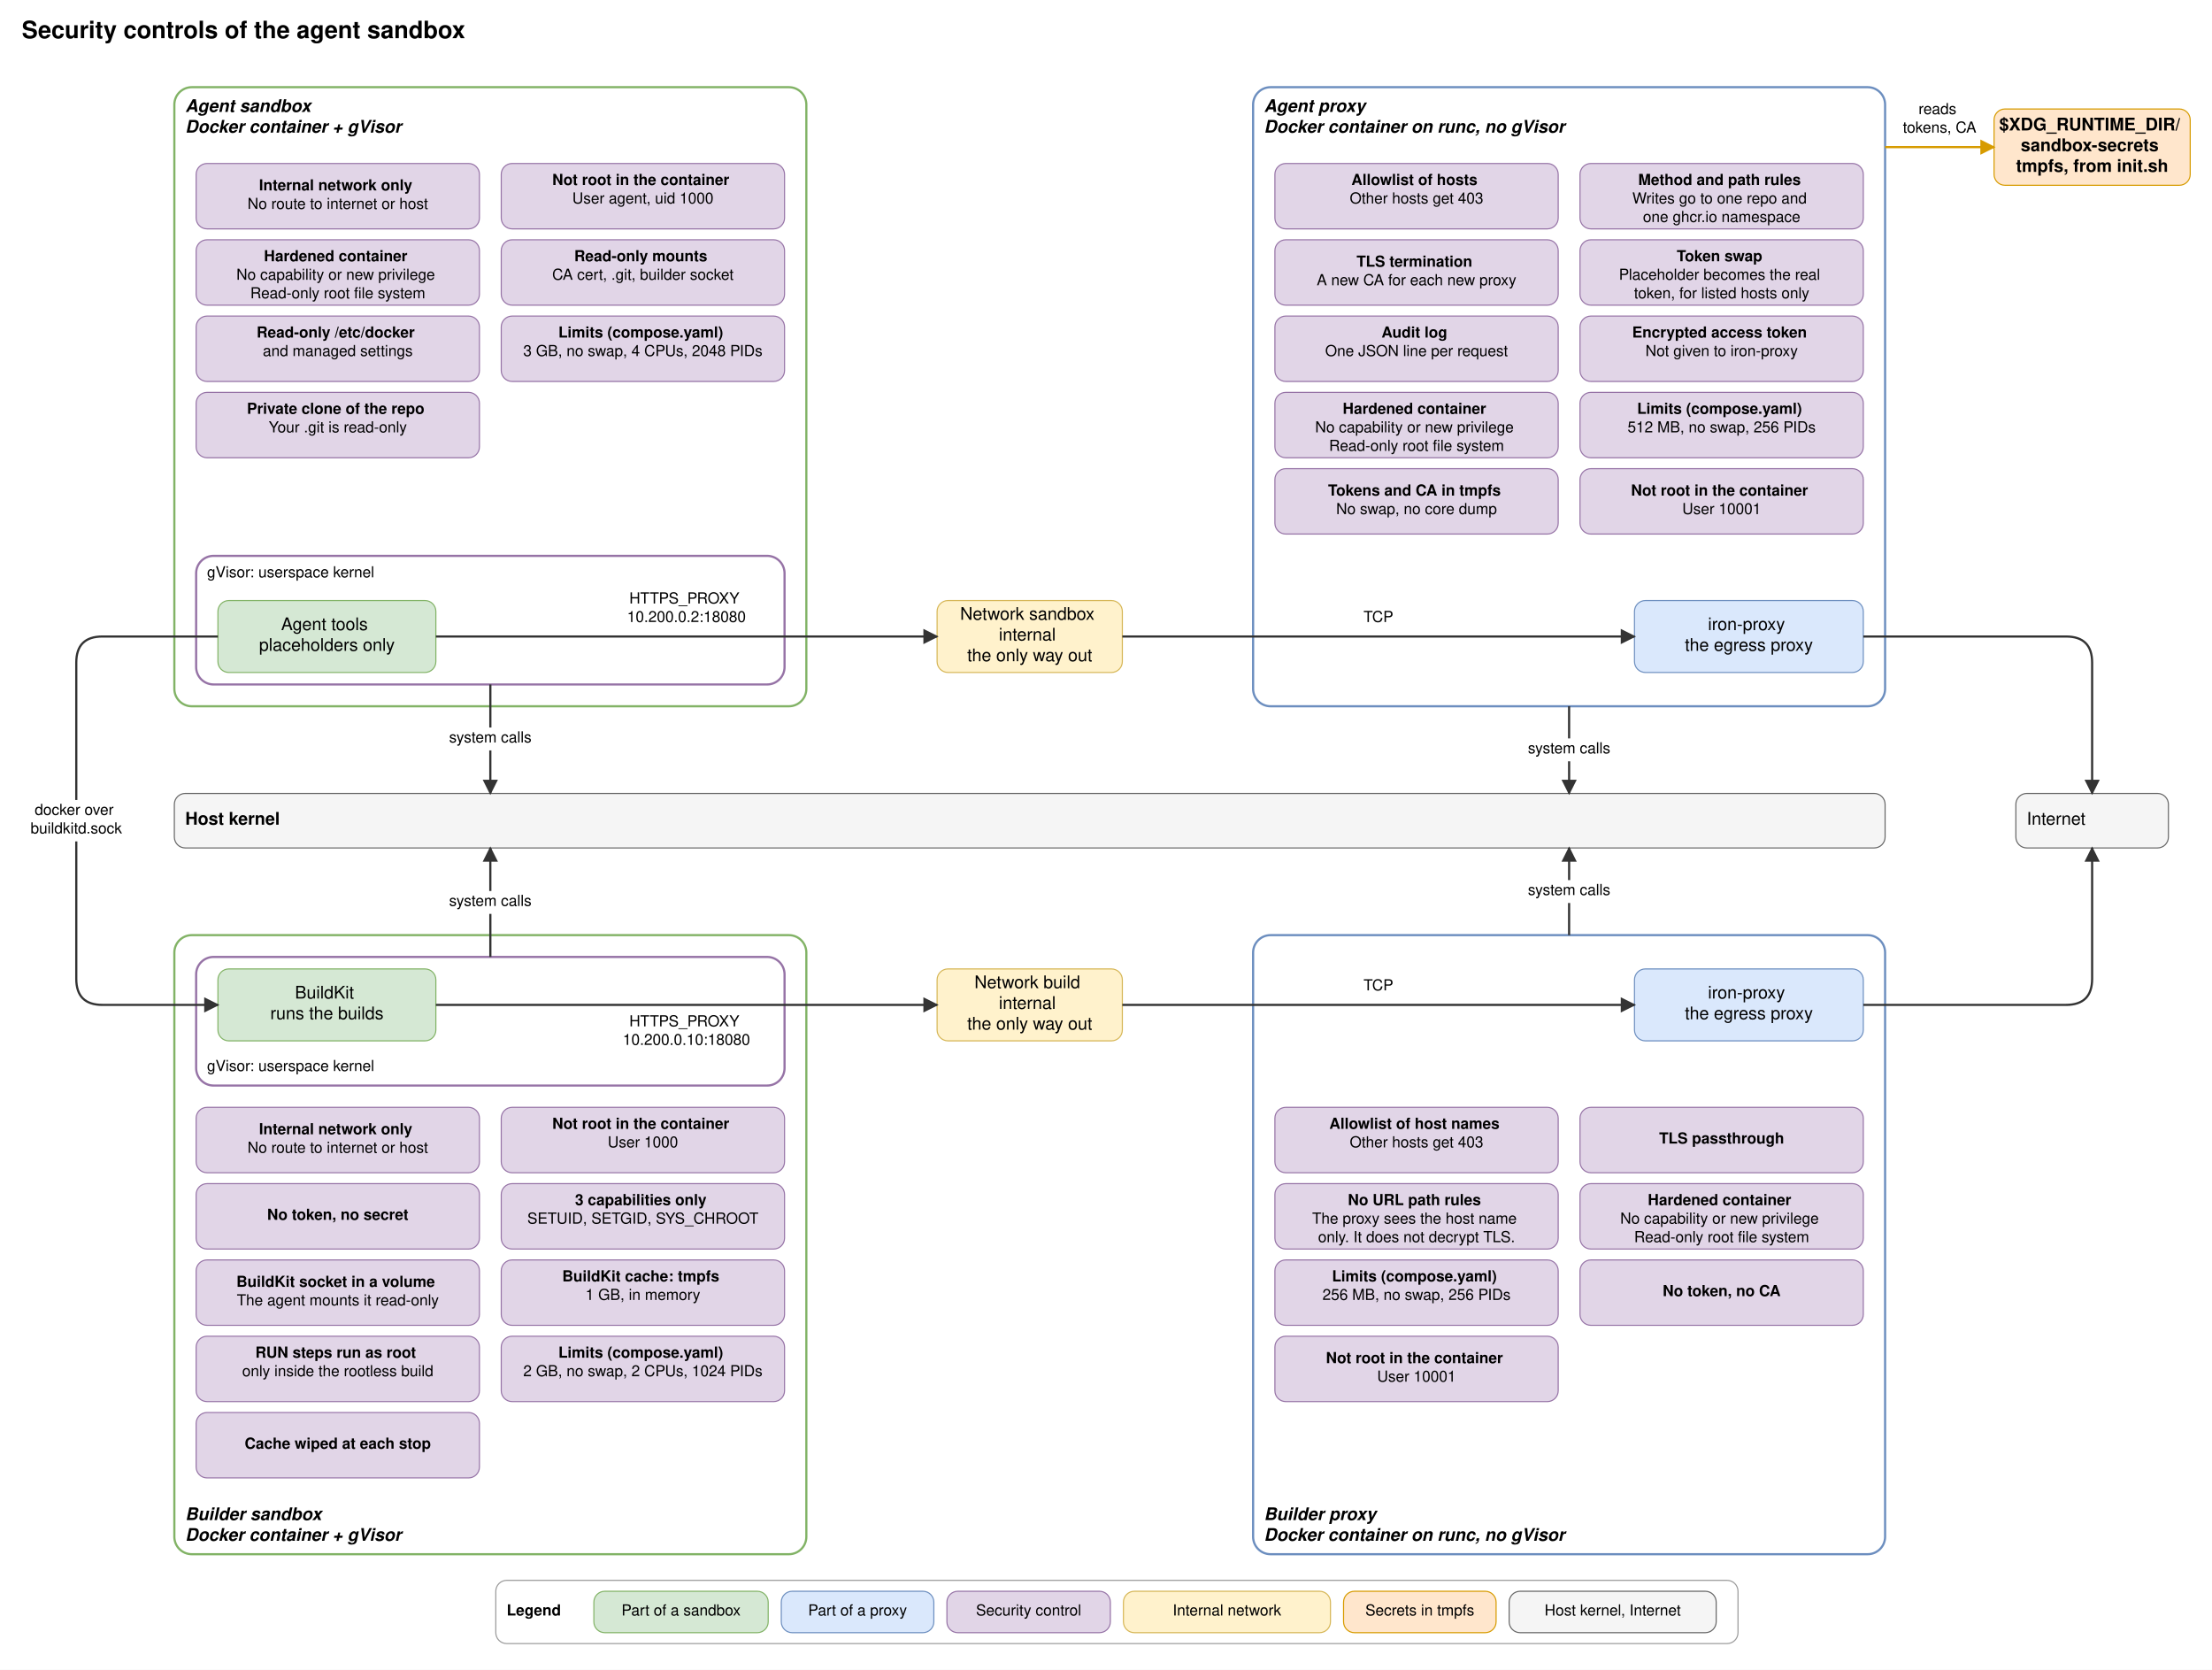
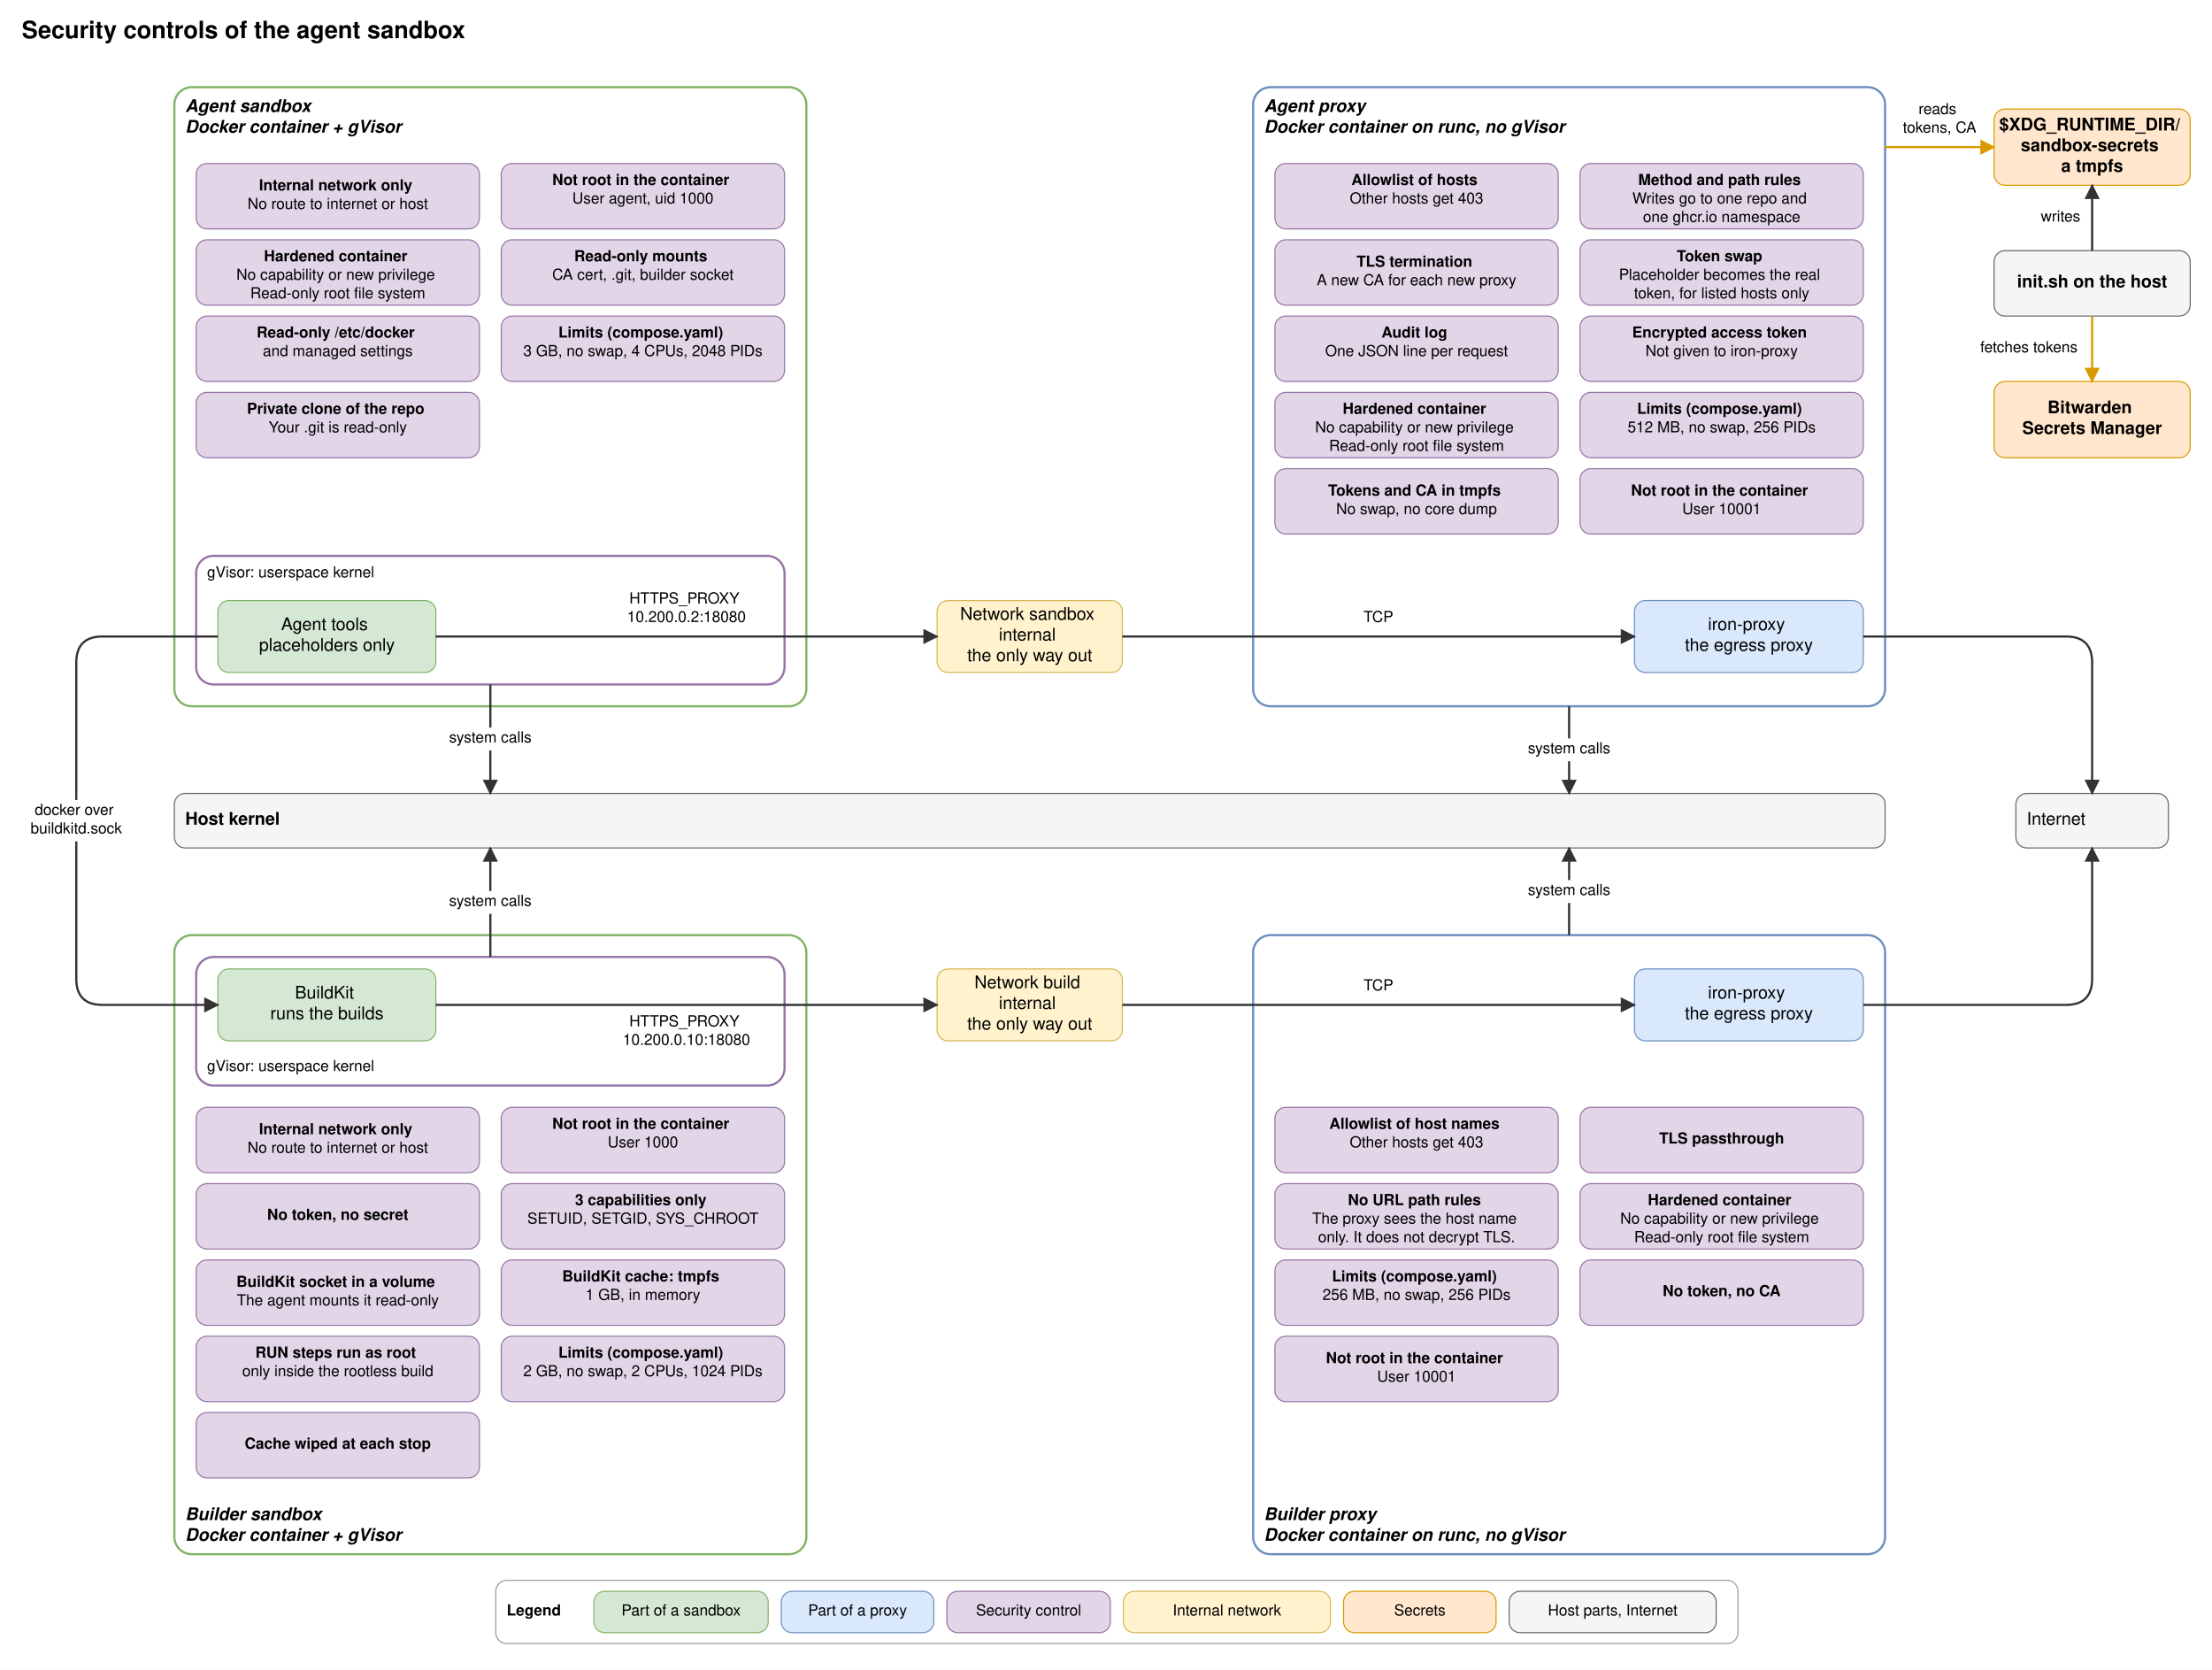
<svg xmlns="http://www.w3.org/2000/svg" width="2030" height="1532" viewBox="0 0 2030 1532" font-family="Helvetica, Arial, sans-serif" fill="#000000">
  <defs>
    <marker id="m333333" viewBox="0 0 10 10" refX="9" refY="5" markerWidth="7" markerHeight="7" markerUnits="strokeWidth" orient="auto">
      <path d="M0 0 L10 5 L0 10 z" fill="#333333" />
    </marker>
    <marker id="md79b00" viewBox="0 0 10 10" refX="9" refY="5" markerWidth="7" markerHeight="7" markerUnits="strokeWidth" orient="auto">
      <path d="M0 0 L10 5 L0 10 z" fill="#d79b00" />
    </marker>
  </defs>
  <rect width="2030" height="1532" fill="#ffffff" />
  <text x="20" y="30" text-anchor="start" dominant-baseline="central" font-size="22">
    <tspan x="20" dy="0" font-weight="bold">Security controls of the agent sandbox</tspan>
  </text>
  <rect x="1150" y="80" width="580" height="568" rx="16" fill="#ffffff" stroke="#6c8ebf" stroke-width="2" />
  <text x="1160" y="97.5" text-anchor="start" dominant-baseline="central" font-size="16" font-style="italic">
    <tspan x="1160" dy="0" font-weight="bold">Agent proxy</tspan>
    <tspan x="1160" dy="19" font-weight="bold">Docker container on runc, no gVisor</tspan>
  </text>
  <rect x="1170" y="150" width="260" height="60" rx="10" fill="#e1d5e7" stroke="#9673a6" stroke-width="1" />
  <text x="1300" y="166.5" text-anchor="middle" dominant-baseline="central" font-size="14">
    <tspan x="1300" dy="0" font-weight="bold">Allowlist of hosts</tspan>
    <tspan x="1300" dy="17">Other hosts get 403</tspan>
  </text>
  <rect x="1450" y="150" width="260" height="60" rx="10" fill="#e1d5e7" stroke="#9673a6" stroke-width="1" />
  <text x="1580" y="166.5" text-anchor="middle" dominant-baseline="central" font-size="14">
    <tspan x="1580" dy="0" font-weight="bold">Method and path rules</tspan>
    <tspan x="1580" dy="17">Writes go to one repo and</tspan>
    <tspan x="1580" dy="17">one ghcr.io namespace</tspan>
  </text>
  <rect x="1170" y="220" width="260" height="60" rx="10" fill="#e1d5e7" stroke="#9673a6" stroke-width="1" />
  <text x="1300" y="241.5" text-anchor="middle" dominant-baseline="central" font-size="14">
    <tspan x="1300" dy="0" font-weight="bold">TLS termination</tspan>
    <tspan x="1300" dy="17">A new CA for each new proxy</tspan>
  </text>
  <rect x="1450" y="220" width="260" height="60" rx="10" fill="#e1d5e7" stroke="#9673a6" stroke-width="1" />
  <text x="1580" y="236.5" text-anchor="middle" dominant-baseline="central" font-size="14">
    <tspan x="1580" dy="0" font-weight="bold">Token swap</tspan>
    <tspan x="1580" dy="17">Placeholder becomes the real</tspan>
    <tspan x="1580" dy="17">token, for listed hosts only</tspan>
  </text>
  <rect x="1170" y="290" width="260" height="60" rx="10" fill="#e1d5e7" stroke="#9673a6" stroke-width="1" />
  <text x="1300" y="306.5" text-anchor="middle" dominant-baseline="central" font-size="14">
    <tspan x="1300" dy="0" font-weight="bold">Audit log</tspan>
    <tspan x="1300" dy="17">One JSON line per request</tspan>
  </text>
  <rect x="1450" y="290" width="260" height="60" rx="10" fill="#e1d5e7" stroke="#9673a6" stroke-width="1" />
  <text x="1580" y="306.5" text-anchor="middle" dominant-baseline="central" font-size="14">
    <tspan x="1580" dy="0" font-weight="bold">Encrypted access token</tspan>
    <tspan x="1580" dy="17">Not given to iron-proxy</tspan>
  </text>
  <rect x="1170" y="360" width="260" height="60" rx="10" fill="#e1d5e7" stroke="#9673a6" stroke-width="1" />
  <text x="1300" y="376.5" text-anchor="middle" dominant-baseline="central" font-size="14">
    <tspan x="1300" dy="0" font-weight="bold">Hardened container</tspan>
    <tspan x="1300" dy="17">No capability or new privilege</tspan>
    <tspan x="1300" dy="17">Read-only root file system</tspan>
  </text>
  <rect x="1450" y="360" width="260" height="60" rx="10" fill="#e1d5e7" stroke="#9673a6" stroke-width="1" />
  <text x="1580" y="376.5" text-anchor="middle" dominant-baseline="central" font-size="14">
    <tspan x="1580" dy="0" font-weight="bold">Limits (compose.yaml)</tspan>
    <tspan x="1580" dy="17">512 MB, no swap, 256 PIDs</tspan>
  </text>
  <rect x="1170" y="430" width="260" height="60" rx="10" fill="#e1d5e7" stroke="#9673a6" stroke-width="1" />
  <text x="1300" y="451.5" text-anchor="middle" dominant-baseline="central" font-size="14">
    <tspan x="1300" dy="0" font-weight="bold">Tokens and CA in tmpfs</tspan>
    <tspan x="1300" dy="17">No swap, no core dump</tspan>
  </text>
  <rect x="1450" y="430" width="260" height="60" rx="10" fill="#e1d5e7" stroke="#9673a6" stroke-width="1" />
  <text x="1580" y="451.5" text-anchor="middle" dominant-baseline="central" font-size="14">
    <tspan x="1580" dy="0" font-weight="bold">Not root in the container</tspan>
    <tspan x="1580" dy="17">User 10001</tspan>
  </text>
  <rect x="1500" y="551" width="210" height="66" rx="10" fill="#dae8fc" stroke="#6c8ebf" stroke-width="1" />
  <text x="1605" y="574.5" text-anchor="middle" dominant-baseline="central" font-size="16">
    <tspan x="1605" dy="0">iron-proxy</tspan>
    <tspan x="1605" dy="19">the egress proxy</tspan>
  </text>
  <rect x="1150" y="858" width="580" height="568" rx="16" fill="#ffffff" stroke="#6c8ebf" stroke-width="2" />
  <text x="1160" y="1389.5" text-anchor="start" dominant-baseline="central" font-size="16" font-style="italic">
    <tspan x="1160" dy="0" font-weight="bold">Builder proxy</tspan>
    <tspan x="1160" dy="19" font-weight="bold">Docker container on runc, no gVisor</tspan>
  </text>
  <rect x="1170" y="1016" width="260" height="60" rx="10" fill="#e1d5e7" stroke="#9673a6" stroke-width="1" />
  <text x="1300" y="1032.5" text-anchor="middle" dominant-baseline="central" font-size="14">
    <tspan x="1300" dy="0" font-weight="bold">Allowlist of host names</tspan>
    <tspan x="1300" dy="17">Other hosts get 403</tspan>
  </text>
  <rect x="1450" y="1016" width="260" height="60" rx="10" fill="#e1d5e7" stroke="#9673a6" stroke-width="1" />
  <text x="1580" y="1046" text-anchor="middle" dominant-baseline="central" font-size="14">
    <tspan x="1580" dy="0" font-weight="bold">TLS passthrough</tspan>
  </text>
  <rect x="1170" y="1086" width="260" height="60" rx="10" fill="#e1d5e7" stroke="#9673a6" stroke-width="1" />
  <text x="1300" y="1102.5" text-anchor="middle" dominant-baseline="central" font-size="14">
    <tspan x="1300" dy="0" font-weight="bold">No URL path rules</tspan>
    <tspan x="1300" dy="17">The proxy sees the host name</tspan>
    <tspan x="1300" dy="17">only. It does not decrypt TLS.</tspan>
  </text>
  <rect x="1450" y="1086" width="260" height="60" rx="10" fill="#e1d5e7" stroke="#9673a6" stroke-width="1" />
  <text x="1580" y="1102.5" text-anchor="middle" dominant-baseline="central" font-size="14">
    <tspan x="1580" dy="0" font-weight="bold">Hardened container</tspan>
    <tspan x="1580" dy="17">No capability or new privilege</tspan>
    <tspan x="1580" dy="17">Read-only root file system</tspan>
  </text>
  <rect x="1170" y="1156" width="260" height="60" rx="10" fill="#e1d5e7" stroke="#9673a6" stroke-width="1" />
  <text x="1300" y="1172.5" text-anchor="middle" dominant-baseline="central" font-size="14">
    <tspan x="1300" dy="0" font-weight="bold">Limits (compose.yaml)</tspan>
    <tspan x="1300" dy="17">256 MB, no swap, 256 PIDs</tspan>
  </text>
  <rect x="1450" y="1156" width="260" height="60" rx="10" fill="#e1d5e7" stroke="#9673a6" stroke-width="1" />
  <text x="1580" y="1186" text-anchor="middle" dominant-baseline="central" font-size="14">
    <tspan x="1580" dy="0" font-weight="bold">No token, no CA</tspan>
  </text>
  <rect x="1170" y="1226" width="260" height="60" rx="10" fill="#e1d5e7" stroke="#9673a6" stroke-width="1" />
  <text x="1300" y="1247.5" text-anchor="middle" dominant-baseline="central" font-size="14">
    <tspan x="1300" dy="0" font-weight="bold">Not root in the container</tspan>
    <tspan x="1300" dy="17">User 10001</tspan>
  </text>
  <rect x="1500" y="889" width="210" height="66" rx="10" fill="#dae8fc" stroke="#6c8ebf" stroke-width="1" />
  <text x="1605" y="912.5" text-anchor="middle" dominant-baseline="central" font-size="16">
    <tspan x="1605" dy="0">iron-proxy</tspan>
    <tspan x="1605" dy="19">the egress proxy</tspan>
  </text>
  <rect x="160" y="80" width="580" height="568" rx="16" fill="#ffffff" stroke="#82b366" stroke-width="2" />
  <text x="170" y="97.5" text-anchor="start" dominant-baseline="central" font-size="16" font-style="italic">
    <tspan x="170" dy="0" font-weight="bold">Agent sandbox</tspan>
    <tspan x="170" dy="19" font-weight="bold">Docker container + gVisor</tspan>
  </text>
  <rect x="180" y="510" width="540" height="118" rx="16" fill="#ffffff" stroke="#9673a6" stroke-width="2" />
  <text x="190" y="526.5" text-anchor="start" dominant-baseline="central" font-size="14">
    <tspan x="190" dy="0">gVisor: userspace kernel</tspan>
  </text>
  <rect x="180" y="150" width="260" height="60" rx="10" fill="#e1d5e7" stroke="#9673a6" stroke-width="1" />
  <text x="310" y="171.5" text-anchor="middle" dominant-baseline="central" font-size="14">
    <tspan x="310" dy="0" font-weight="bold">Internal network only</tspan>
    <tspan x="310" dy="17">No route to internet or host</tspan>
  </text>
  <rect x="460" y="150" width="260" height="60" rx="10" fill="#e1d5e7" stroke="#9673a6" stroke-width="1" />
  <text x="590" y="166.5" text-anchor="middle" dominant-baseline="central" font-size="14">
    <tspan x="590" dy="0" font-weight="bold">Not root in the container</tspan>
    <tspan x="590" dy="17">User agent, uid 1000</tspan>
  </text>
  <rect x="180" y="220" width="260" height="60" rx="10" fill="#e1d5e7" stroke="#9673a6" stroke-width="1" />
  <text x="310" y="236.5" text-anchor="middle" dominant-baseline="central" font-size="14">
    <tspan x="310" dy="0" font-weight="bold">Hardened container</tspan>
    <tspan x="310" dy="17">No capability or new privilege</tspan>
    <tspan x="310" dy="17">Read-only root file system</tspan>
  </text>
  <rect x="460" y="220" width="260" height="60" rx="10" fill="#e1d5e7" stroke="#9673a6" stroke-width="1" />
  <text x="590" y="236.5" text-anchor="middle" dominant-baseline="central" font-size="14">
    <tspan x="590" dy="0" font-weight="bold">Read-only mounts</tspan>
    <tspan x="590" dy="17">CA cert, .git, builder socket</tspan>
  </text>
  <rect x="180" y="290" width="260" height="60" rx="10" fill="#e1d5e7" stroke="#9673a6" stroke-width="1" />
  <text x="310" y="306.5" text-anchor="middle" dominant-baseline="central" font-size="14">
    <tspan x="310" dy="0" font-weight="bold">Read-only /etc/docker</tspan>
    <tspan x="310" dy="17">and managed settings</tspan>
  </text>
  <rect x="460" y="290" width="260" height="60" rx="10" fill="#e1d5e7" stroke="#9673a6" stroke-width="1" />
  <text x="590" y="306.5" text-anchor="middle" dominant-baseline="central" font-size="14">
    <tspan x="590" dy="0" font-weight="bold">Limits (compose.yaml)</tspan>
    <tspan x="590" dy="17">3 GB, no swap, 4 CPUs, 2048 PIDs</tspan>
  </text>
  <rect x="180" y="360" width="260" height="60" rx="10" fill="#e1d5e7" stroke="#9673a6" stroke-width="1" />
  <text x="310" y="376.5" text-anchor="middle" dominant-baseline="central" font-size="14">
    <tspan x="310" dy="0" font-weight="bold">Private clone of the repo</tspan>
    <tspan x="310" dy="17">Your .git is read-only</tspan>
  </text>
  <rect x="200" y="551" width="200" height="66" rx="10" fill="#d5e8d4" stroke="#82b366" stroke-width="1" />
  <text x="300" y="574.5" text-anchor="middle" dominant-baseline="central" font-size="16">
    <tspan x="300" dy="0">Agent tools</tspan>
    <tspan x="300" dy="19">placeholders only</tspan>
  </text>
  <rect x="160" y="858" width="580" height="568" rx="16" fill="#ffffff" stroke="#82b366" stroke-width="2" />
  <text x="170" y="1389.5" text-anchor="start" dominant-baseline="central" font-size="16" font-style="italic">
    <tspan x="170" dy="0" font-weight="bold">Builder sandbox</tspan>
    <tspan x="170" dy="19" font-weight="bold">Docker container + gVisor</tspan>
  </text>
  <rect x="180" y="878" width="540" height="118" rx="16" fill="#ffffff" stroke="#9673a6" stroke-width="2" />
  <text x="190" y="979.5" text-anchor="start" dominant-baseline="central" font-size="14">
    <tspan x="190" dy="0">gVisor: userspace kernel</tspan>
  </text>
  <rect x="180" y="1016" width="260" height="60" rx="10" fill="#e1d5e7" stroke="#9673a6" stroke-width="1" />
  <text x="310" y="1037.5" text-anchor="middle" dominant-baseline="central" font-size="14">
    <tspan x="310" dy="0" font-weight="bold">Internal network only</tspan>
    <tspan x="310" dy="17">No route to internet or host</tspan>
  </text>
  <rect x="460" y="1016" width="260" height="60" rx="10" fill="#e1d5e7" stroke="#9673a6" stroke-width="1" />
  <text x="590" y="1032.5" text-anchor="middle" dominant-baseline="central" font-size="14">
    <tspan x="590" dy="0" font-weight="bold">Not root in the container</tspan>
    <tspan x="590" dy="17">User 1000</tspan>
  </text>
  <rect x="180" y="1086" width="260" height="60" rx="10" fill="#e1d5e7" stroke="#9673a6" stroke-width="1" />
  <text x="310" y="1116" text-anchor="middle" dominant-baseline="central" font-size="14">
    <tspan x="310" dy="0" font-weight="bold">No token, no secret</tspan>
  </text>
  <rect x="460" y="1086" width="260" height="60" rx="10" fill="#e1d5e7" stroke="#9673a6" stroke-width="1" />
  <text x="590" y="1102.5" text-anchor="middle" dominant-baseline="central" font-size="14">
    <tspan x="590" dy="0" font-weight="bold">3 capabilities only</tspan>
    <tspan x="590" dy="17">SETUID, SETGID, SYS_CHROOT</tspan>
  </text>
  <rect x="180" y="1156" width="260" height="60" rx="10" fill="#e1d5e7" stroke="#9673a6" stroke-width="1" />
  <text x="310" y="1177.5" text-anchor="middle" dominant-baseline="central" font-size="14">
    <tspan x="310" dy="0" font-weight="bold">BuildKit socket in a volume</tspan>
    <tspan x="310" dy="17">The agent mounts it read-only</tspan>
  </text>
  <rect x="460" y="1156" width="260" height="60" rx="10" fill="#e1d5e7" stroke="#9673a6" stroke-width="1" />
  <text x="590" y="1172.5" text-anchor="middle" dominant-baseline="central" font-size="14">
    <tspan x="590" dy="0" font-weight="bold">BuildKit cache: tmpfs</tspan>
    <tspan x="590" dy="17">1 GB, in memory</tspan>
  </text>
  <rect x="180" y="1226" width="260" height="60" rx="10" fill="#e1d5e7" stroke="#9673a6" stroke-width="1" />
  <text x="310" y="1242.5" text-anchor="middle" dominant-baseline="central" font-size="14">
    <tspan x="310" dy="0" font-weight="bold">RUN steps run as root</tspan>
    <tspan x="310" dy="17">only inside the rootless build</tspan>
  </text>
  <rect x="460" y="1226" width="260" height="60" rx="10" fill="#e1d5e7" stroke="#9673a6" stroke-width="1" />
  <text x="590" y="1242.5" text-anchor="middle" dominant-baseline="central" font-size="14">
    <tspan x="590" dy="0" font-weight="bold">Limits (compose.yaml)</tspan>
    <tspan x="590" dy="17">2 GB, no swap, 2 CPUs, 1024 PIDs</tspan>
  </text>
  <rect x="180" y="1296" width="260" height="60" rx="10" fill="#e1d5e7" stroke="#9673a6" stroke-width="1" />
  <text x="310" y="1326" text-anchor="middle" dominant-baseline="central" font-size="14">
    <tspan x="310" dy="0" font-weight="bold">Cache wiped at each stop</tspan>
  </text>
  <rect x="200" y="889" width="200" height="66" rx="10" fill="#d5e8d4" stroke="#82b366" stroke-width="1" />
  <text x="300" y="912.5" text-anchor="middle" dominant-baseline="central" font-size="16">
    <tspan x="300" dy="0">BuildKit</tspan>
    <tspan x="300" dy="19">runs the builds</tspan>
  </text>
  <rect x="860" y="551" width="170" height="66" rx="10" fill="#fff2cc" stroke="#d6b656" stroke-width="1" />
  <text x="945" y="565" text-anchor="middle" dominant-baseline="central" font-size="16">
    <tspan x="945" dy="0">Network sandbox</tspan>
    <tspan x="945" dy="19">internal</tspan>
    <tspan x="945" dy="19">the only way out</tspan>
  </text>
  <rect x="860" y="889" width="170" height="66" rx="10" fill="#fff2cc" stroke="#d6b656" stroke-width="1" />
  <text x="945" y="903" text-anchor="middle" dominant-baseline="central" font-size="16">
    <tspan x="945" dy="0">Network build</tspan>
    <tspan x="945" dy="19">internal</tspan>
    <tspan x="945" dy="19">the only way out</tspan>
  </text>
  <rect x="160" y="728" width="1570" height="50" rx="10" fill="#f5f5f5" stroke="#666666" stroke-width="1" />
  <text x="170" y="753" text-anchor="start" dominant-baseline="central" font-size="16">
    <tspan x="170" dy="0" font-weight="bold">Host kernel</tspan>
  </text>
  <rect x="1830" y="100" width="180" height="70" rx="10" fill="#ffe6cc" stroke="#d79b00" stroke-width="1" />
  <text x="1920" y="116" text-anchor="middle" dominant-baseline="central" font-size="16">
    <tspan x="1920" dy="0" font-weight="bold">$XDG_RUNTIME_DIR/</tspan>
    <tspan x="1920" dy="19" font-weight="bold">sandbox-secrets</tspan>
-     <tspan x="1920" dy="19" font-weight="bold">tmpfs, from init.sh</tspan>
+     <tspan x="1920" dy="19" font-weight="bold">a tmpfs</tspan>
+   </text>
+   <rect x="1830" y="350" width="180" height="70" rx="10" fill="#ffe6cc" stroke="#d79b00" stroke-width="1" />
+   <text x="1920" y="375.5" text-anchor="middle" dominant-baseline="central" font-size="16">
+     <tspan x="1920" dy="0" font-weight="bold">Bitwarden</tspan>
+     <tspan x="1920" dy="19" font-weight="bold">Secrets Manager</tspan>
+   </text>
+   <rect x="1830" y="230" width="180" height="60" rx="10" fill="#f5f5f5" stroke="#666666" stroke-width="1" />
+   <text x="1920" y="260" text-anchor="middle" dominant-baseline="central" font-size="16">
+     <tspan x="1920" dy="0" font-weight="bold">init.sh on the host</tspan>
  </text>
  <rect x="1850" y="728" width="140" height="50" rx="10" fill="#f5f5f5" stroke="#666666" stroke-width="1" />
  <text x="1860" y="753" text-anchor="start" dominant-baseline="central" font-size="16">
    <tspan x="1860" dy="0">Internet</tspan>
  </text>
  <rect x="455" y="1450" width="1140" height="58" rx="10" fill="#ffffff" stroke="#999999" stroke-width="1" />
  <text x="465" y="1479" text-anchor="start" dominant-baseline="central" font-size="14">
    <tspan x="465" dy="0" font-weight="bold">Legend</tspan>
  </text>
  <rect x="545" y="1460" width="160" height="38" rx="10" fill="#d5e8d4" stroke="#82b366" stroke-width="1" />
  <text x="625" y="1479" text-anchor="middle" dominant-baseline="central" font-size="14">
    <tspan x="625" dy="0">Part of a sandbox</tspan>
  </text>
  <rect x="717" y="1460" width="140" height="38" rx="10" fill="#dae8fc" stroke="#6c8ebf" stroke-width="1" />
  <text x="787" y="1479" text-anchor="middle" dominant-baseline="central" font-size="14">
    <tspan x="787" dy="0">Part of a proxy</tspan>
  </text>
  <rect x="869" y="1460" width="150" height="38" rx="10" fill="#e1d5e7" stroke="#9673a6" stroke-width="1" />
  <text x="944" y="1479" text-anchor="middle" dominant-baseline="central" font-size="14">
    <tspan x="944" dy="0">Security control</tspan>
  </text>
  <rect x="1031" y="1460" width="190" height="38" rx="10" fill="#fff2cc" stroke="#d6b656" stroke-width="1" />
  <text x="1126" y="1479" text-anchor="middle" dominant-baseline="central" font-size="14">
    <tspan x="1126" dy="0">Internal network</tspan>
  </text>
  <rect x="1233" y="1460" width="140" height="38" rx="10" fill="#ffe6cc" stroke="#d79b00" stroke-width="1" />
  <text x="1303" y="1479" text-anchor="middle" dominant-baseline="central" font-size="14">
-     <tspan x="1303" dy="0">Secrets in tmpfs</tspan>
+     <tspan x="1303" dy="0">Secrets</tspan>
  </text>
  <rect x="1385" y="1460" width="190" height="38" rx="10" fill="#f5f5f5" stroke="#666666" stroke-width="1" />
  <text x="1480" y="1479" text-anchor="middle" dominant-baseline="central" font-size="14">
-     <tspan x="1480" dy="0">Host kernel, Internet</tspan>
+     <tspan x="1480" dy="0">Host parts, Internet</tspan>
  </text>
  <path d="M400 584 L860 584" fill="none" stroke="#333333" stroke-width="2" marker-end="url(#m333333)" />
  <path d="M1030 584 L1500 584" fill="none" stroke="#333333" stroke-width="2" marker-end="url(#m333333)" />
  <path d="M1710 584 L1896 584 Q1920 584 1920 608 L1920 728" fill="none" stroke="#333333" stroke-width="2" marker-end="url(#m333333)" />
  <path d="M1730 134.982 L1779.99 134.982 Q1780 134.982 1780 134.991 L1780 134.991 Q1780 135 1780.01 135 L1830 135" fill="none" stroke="#d79b00" stroke-width="2" marker-end="url(#md79b00)" />
  <path d="M400 922 L860 922" fill="none" stroke="#333333" stroke-width="2" marker-end="url(#m333333)" />
  <path d="M1030 922 L1500 922" fill="none" stroke="#333333" stroke-width="2" marker-end="url(#m333333)" />
  <path d="M1710 922 L1896 922 Q1920 922 1920 898 L1920 778" fill="none" stroke="#333333" stroke-width="2" marker-end="url(#m333333)" />
  <path d="M200 584 L94 584 Q70 584 70 608 L70 898 Q70 922 94 922 L200 922" fill="none" stroke="#333333" stroke-width="2" marker-end="url(#m333333)" />
  <path d="M450 628 L450 677.99 Q450 678 449.99 678 L449.99 678 Q449.979 678 449.979 678.01 L449.979 728" fill="none" stroke="#333333" stroke-width="2" marker-end="url(#m333333)" />
  <path d="M450 878 L450 828.01 Q450 828 449.99 828 L449.99 828 Q449.979 828 449.979 827.99 L449.979 778" fill="none" stroke="#333333" stroke-width="2" marker-end="url(#m333333)" />
  <path d="M1440 648 L1440 687.99 Q1440 688 1440.01 688 L1440.01 688 Q1440.02 688 1440.02 688.01 L1440.02 728" fill="none" stroke="#333333" stroke-width="2" marker-end="url(#m333333)" />
  <path d="M1440 858 L1440 818.01 Q1440 818 1440.01 818 L1440.01 818 Q1440.02 818 1440.02 817.99 L1440.02 778" fill="none" stroke="#333333" stroke-width="2" marker-end="url(#m333333)" />
+   <path d="M1920 230 L1920 170" fill="none" stroke="#333333" stroke-width="2" marker-end="url(#m333333)" />
+   <path d="M1920 290 L1920 350" fill="none" stroke="#d79b00" stroke-width="2" marker-end="url(#md79b00)" />
  <text x="630" y="550.5" text-anchor="middle" dominant-baseline="central" font-size="14">
    <tspan x="630" dy="0">HTTPS_PROXY</tspan>
    <tspan x="630" dy="17">10.200.0.2:18080</tspan>
  </text>
  <text x="1265" y="567.5" text-anchor="middle" dominant-baseline="central" font-size="14">
    <tspan x="1265" dy="0">TCP</tspan>
  </text>
  <text x="1780" y="101.491" text-anchor="middle" dominant-baseline="central" font-size="14">
    <tspan x="1780" dy="0">reads</tspan>
    <tspan x="1780" dy="17">tokens, CA</tspan>
  </text>
  <text x="630" y="938.5" text-anchor="middle" dominant-baseline="central" font-size="14">
    <tspan x="630" dy="0">HTTPS_PROXY</tspan>
    <tspan x="630" dy="17">10.200.0.10:18080</tspan>
  </text>
  <text x="1265" y="905.5" text-anchor="middle" dominant-baseline="central" font-size="14">
    <tspan x="1265" dy="0">TCP</tspan>
  </text>
  <rect x="12.1" y="734" width="115.8" height="38" fill="#ffffff" />
  <text x="70" y="744.5" text-anchor="middle" dominant-baseline="central" font-size="14">
    <tspan x="70" dy="0">docker over</tspan>
    <tspan x="70" dy="17">buildkitd.sock</tspan>
  </text>
  <rect x="399.79" y="667.5" width="100.4" height="21" fill="#ffffff" />
  <text x="449.99" y="678" text-anchor="middle" dominant-baseline="central" font-size="14">
    <tspan x="449.99" dy="0">system calls</tspan>
  </text>
  <rect x="399.79" y="817.5" width="100.4" height="21" fill="#ffffff" />
  <text x="449.99" y="828" text-anchor="middle" dominant-baseline="central" font-size="14">
    <tspan x="449.99" dy="0">system calls</tspan>
  </text>
  <rect x="1389.81" y="677.5" width="100.4" height="21" fill="#ffffff" />
  <text x="1440.01" y="688" text-anchor="middle" dominant-baseline="central" font-size="14">
    <tspan x="1440.01" dy="0">system calls</tspan>
  </text>
  <rect x="1389.81" y="807.5" width="100.4" height="21" fill="#ffffff" />
  <text x="1440.01" y="818" text-anchor="middle" dominant-baseline="central" font-size="14">
    <tspan x="1440.01" dy="0">system calls</tspan>
  </text>
+   <text x="1891" y="200" text-anchor="middle" dominant-baseline="central" font-size="14">
+     <tspan x="1891" dy="0">writes</tspan>
+   </text>
+   <text x="1862" y="320" text-anchor="middle" dominant-baseline="central" font-size="14">
+     <tspan x="1862" dy="0">fetches tokens</tspan>
+   </text>
</svg>
